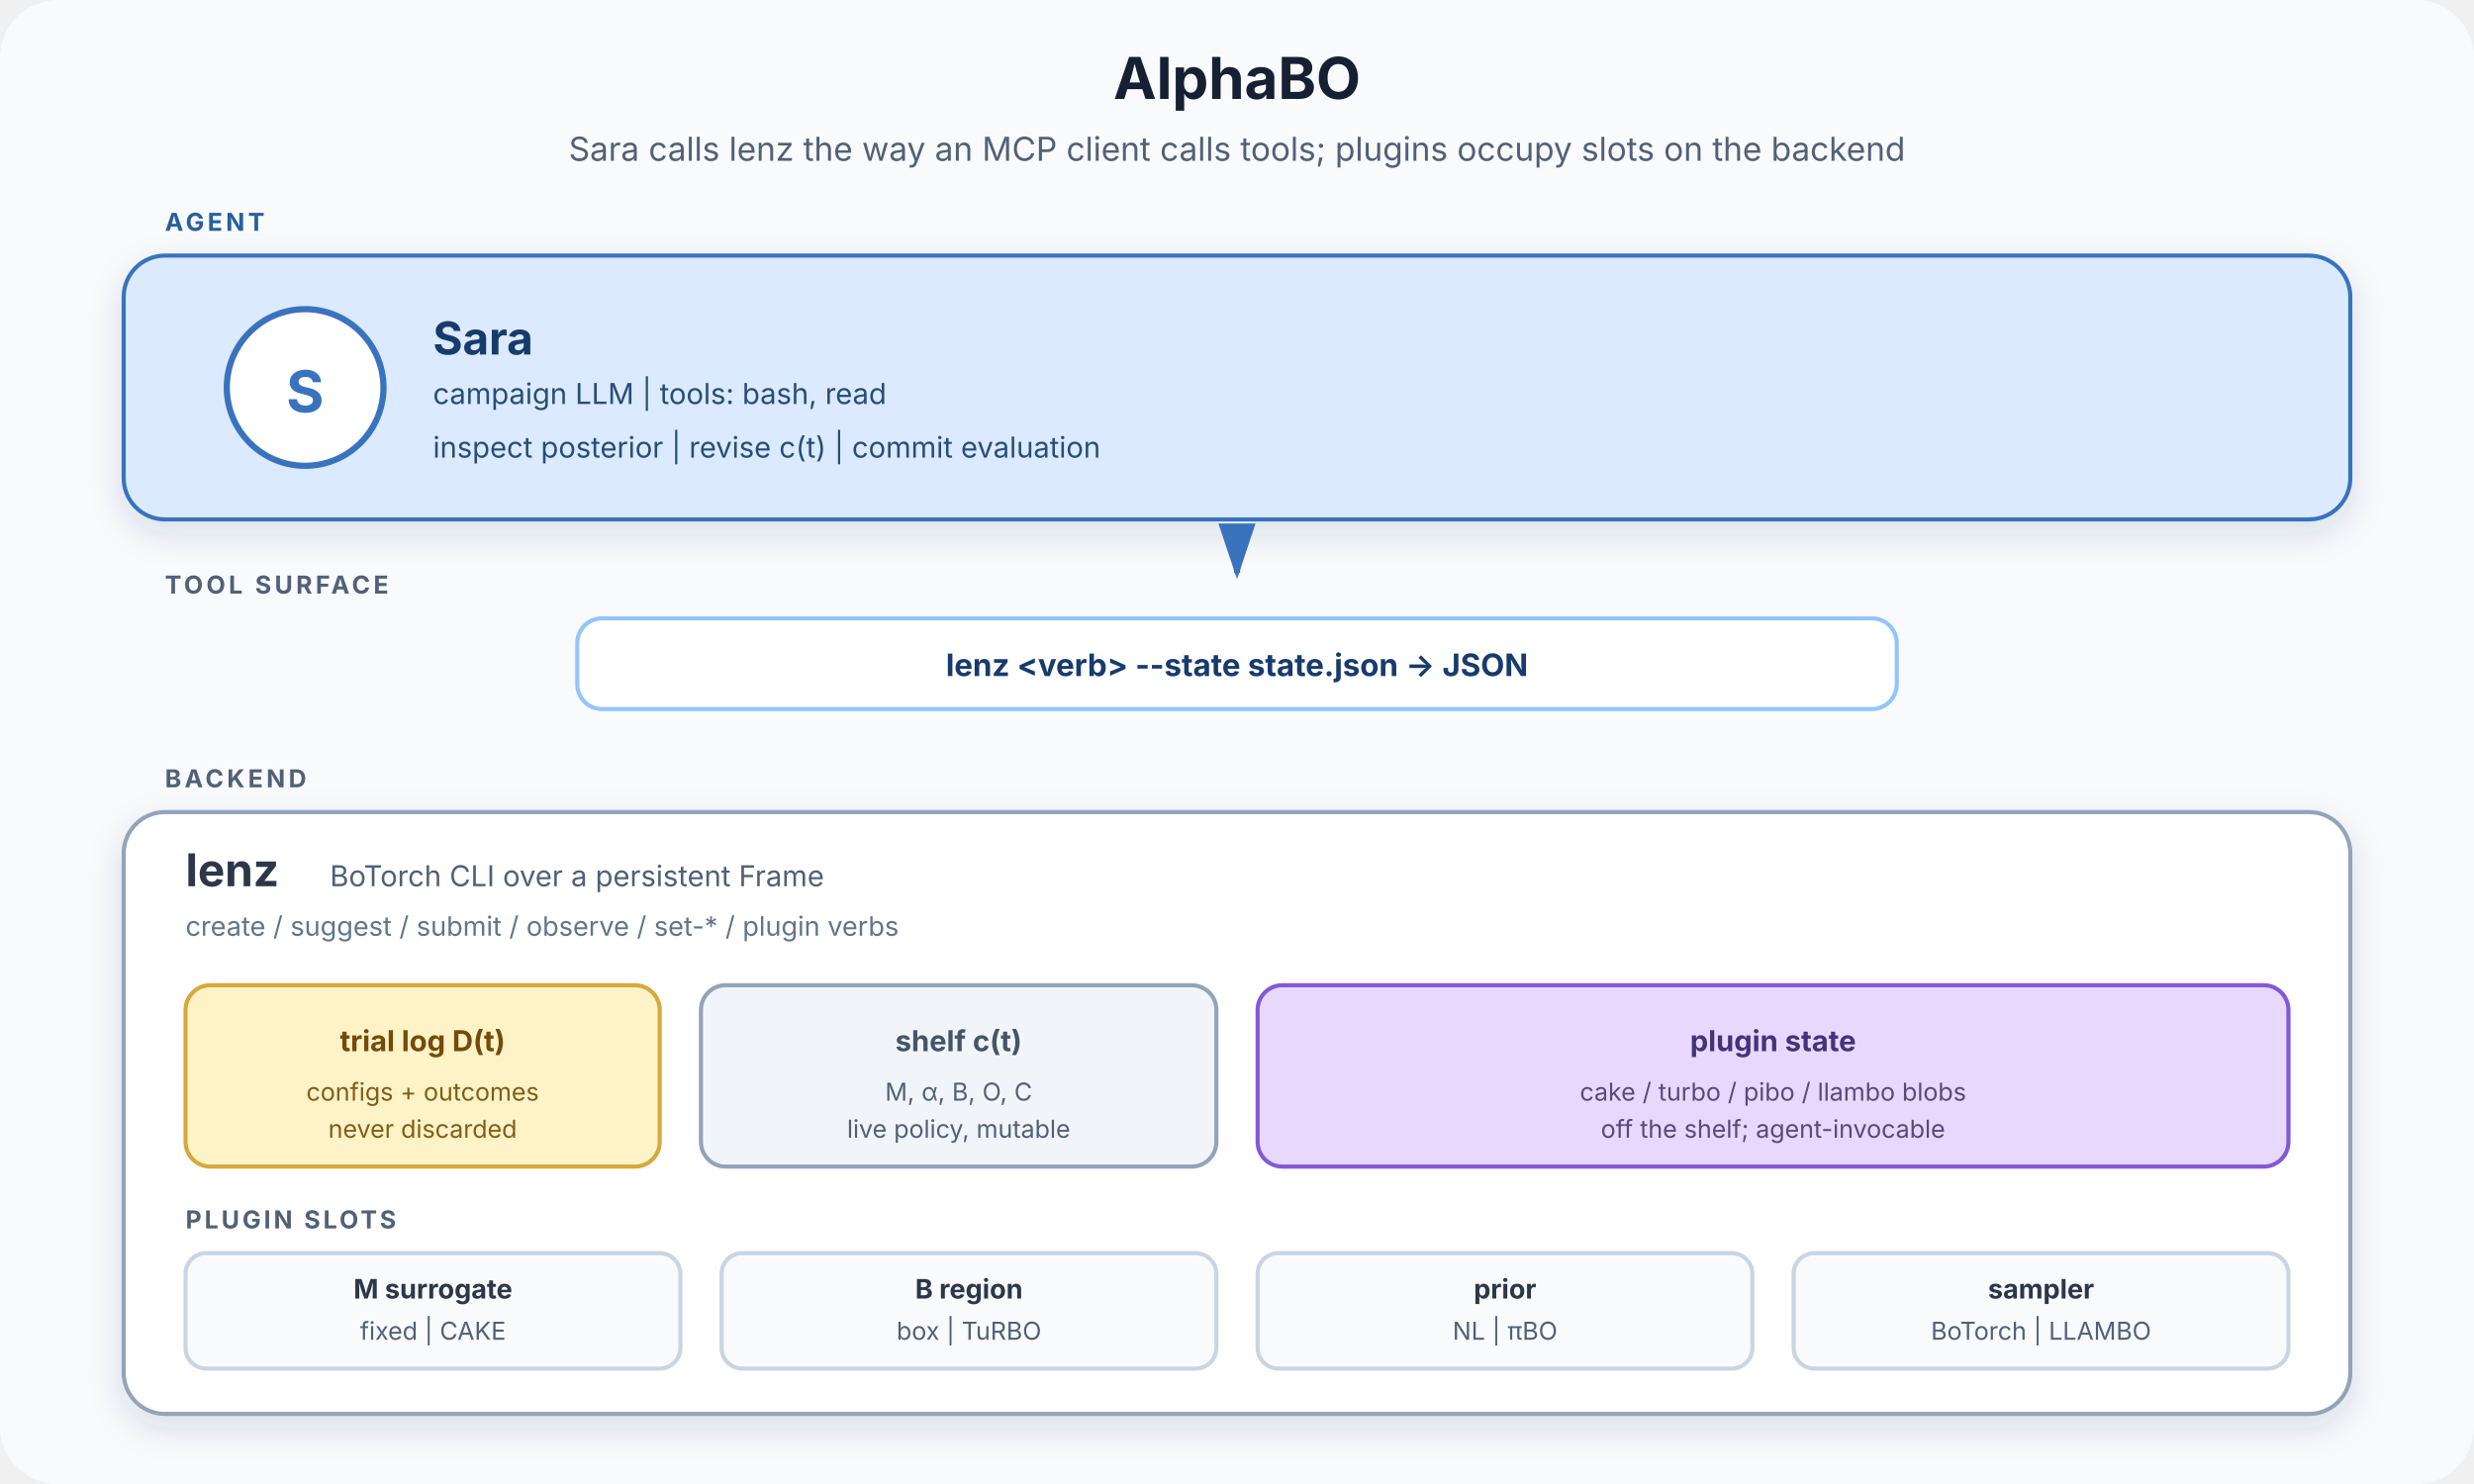
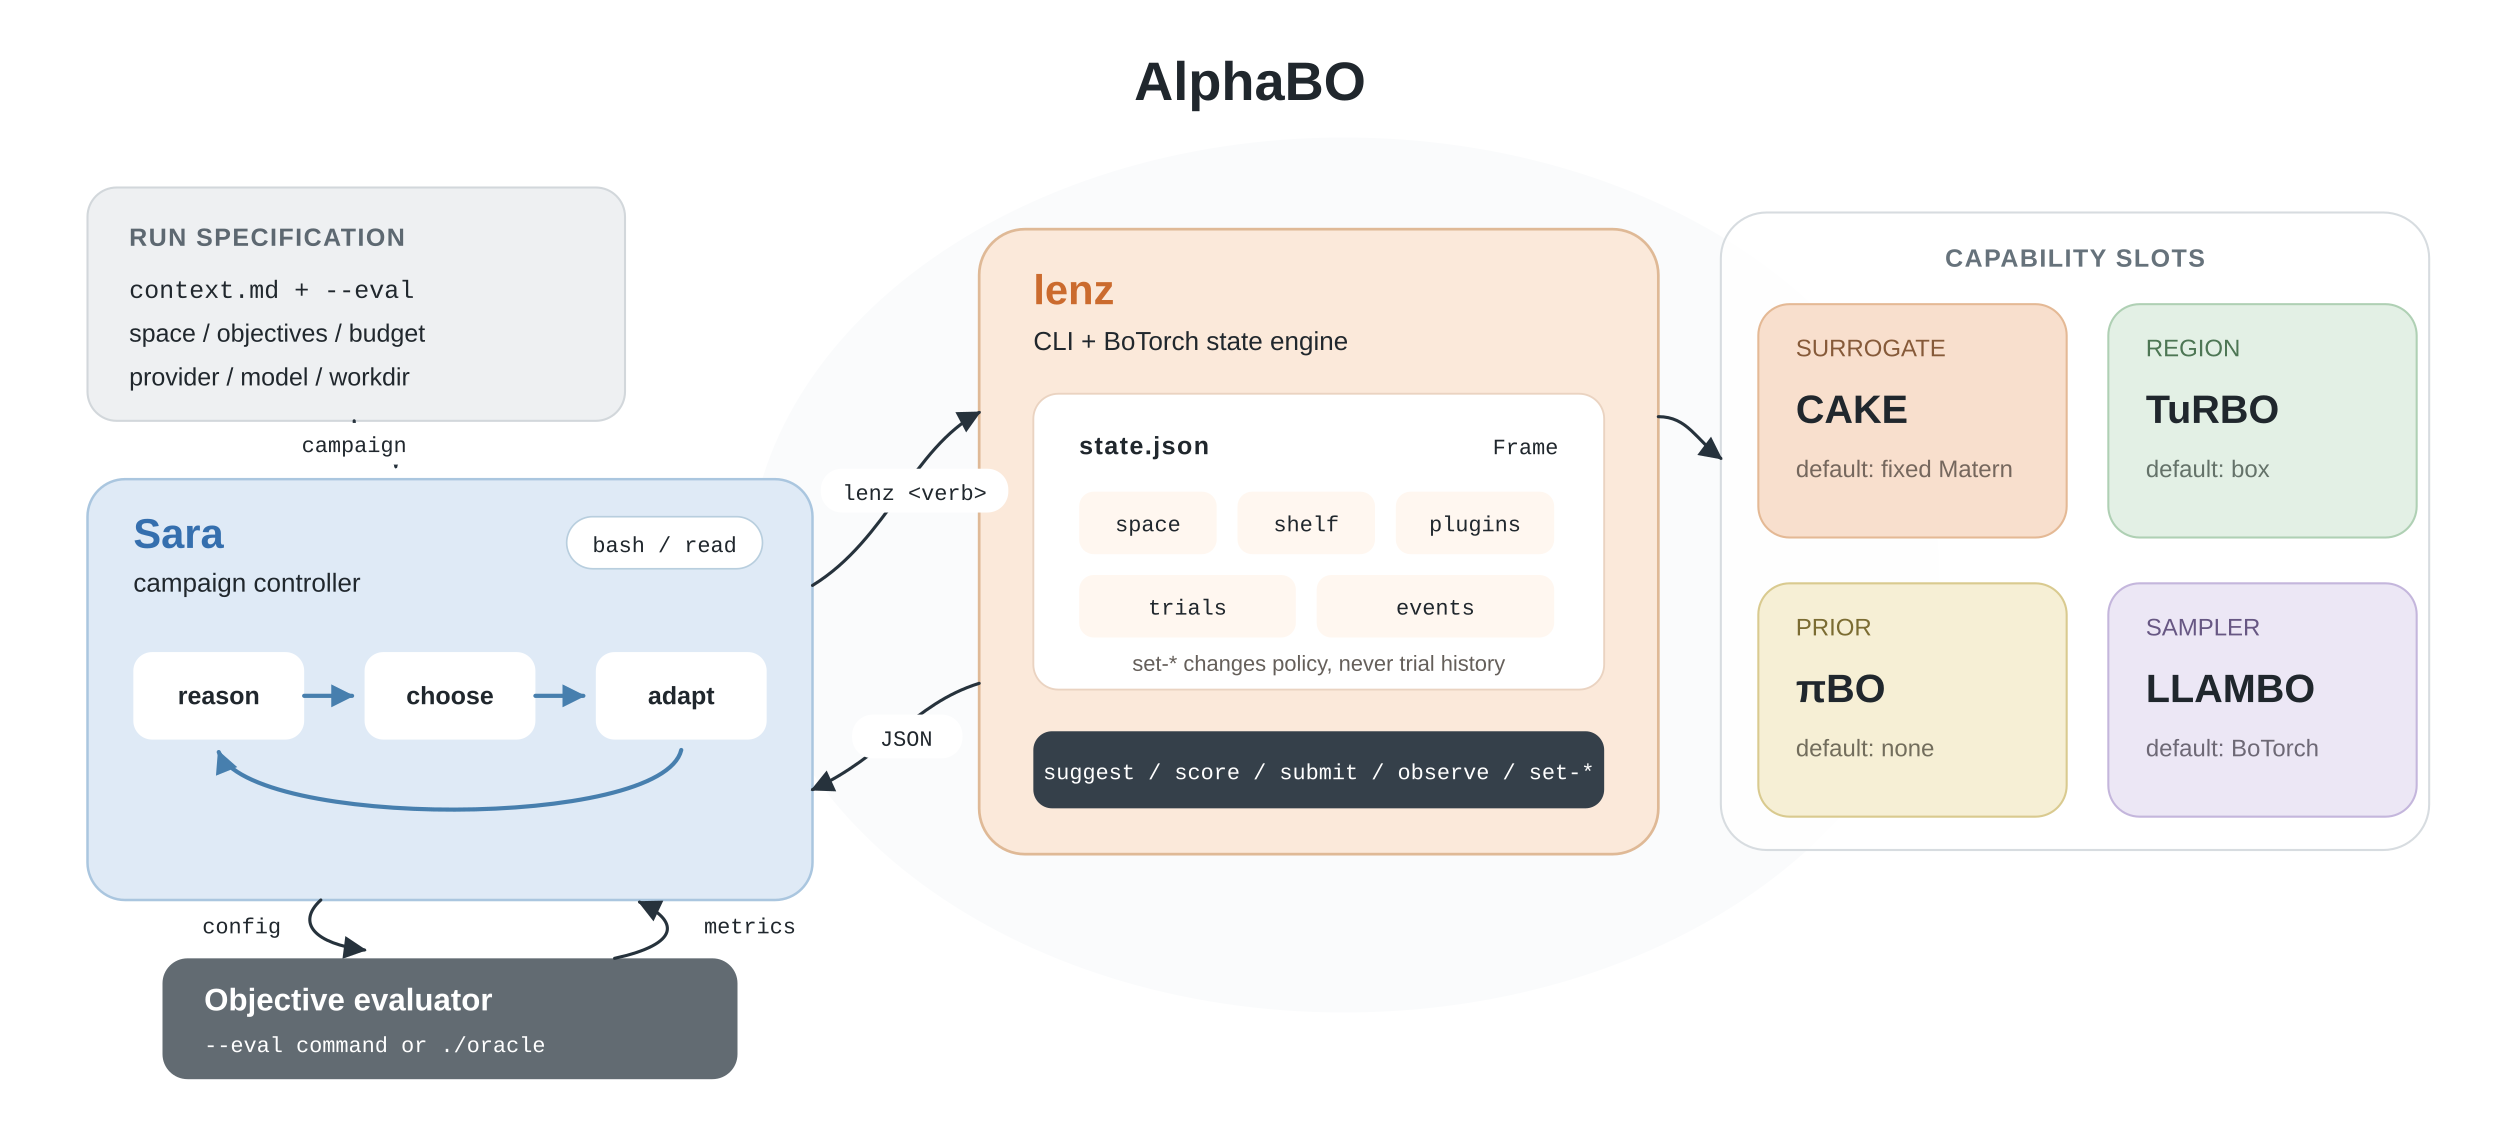
- <svg xmlns="http://www.w3.org/2000/svg" viewBox="0 0 1200 720" role="img" aria-labelledby="title desc">
+ <svg xmlns="http://www.w3.org/2000/svg" viewBox="0 0 1200 540" role="img" aria-labelledby="title desc">
  <defs>
-     <filter id="shadow" x="-20%" y="-20%" width="140%" height="140%">
-       <feDropShadow dx="0" dy="6" stdDeviation="8" flood-color="#1a365d" flood-opacity=".13" />
-     </filter>
-     <marker id="arrowBlue" markerWidth="10" markerHeight="10" refX="8" refY="3" orient="auto">
-       <path d="M0,0 L0,6 L9,3 z" fill="#3973bd" />
+     <marker id="arrow" markerWidth="11" markerHeight="11" refX="10" refY="5.5" orient="auto" markerUnits="userSpaceOnUse">
+       <path d="M0,0 L11,5.5 L0,11 Z" fill="#26323c" />
    </marker>
+     <marker id="arrow-blue" markerWidth="11" markerHeight="11" refX="10" refY="5.5" orient="auto" markerUnits="userSpaceOnUse">
+       <path d="M0,0 L11,5.5 L0,11 Z" fill="#477fae" />
+     </marker>
+     <style>
+       .sans { font-family: Arial, Helvetica, sans-serif; fill: #20272d; }
+       .mono { font-family: "Courier New", Courier, monospace; font-style: normal; fill: #20272d; }
+       .title { font-size: 26px; font-weight: 700; }
+       .module { font-size: 20px; font-weight: 700; }
+       .subtitle { font-size: 12.5px; }
+       .label { font-size: 12px; font-weight: 700; letter-spacing: 0.7px; }
+       .body { font-size: 12px; }
+       .small { font-size: 10.5px; }
+       .line { fill: none; stroke: #26323c; stroke-width: 1.5; stroke-linecap: round; stroke-linejoin: round; }
+       .blue-line { fill: none; stroke: #477fae; stroke-width: 2; stroke-linecap: round; stroke-linejoin: round; }
+     </style>
  </defs>
-   <rect width="1200" height="720" rx="28" fill="#f8fafc" />
-   <text x="600" y="48" text-anchor="middle" font-family="Inter,Arial,sans-serif" font-size="28" font-weight="700" fill="#172033">AlphaBO</text>
-   <text x="600" y="78" text-anchor="middle" font-family="Inter,Arial,sans-serif" font-size="16" fill="#526077">Sara calls lenz the way an MCP client calls tools; plugins occupy slots on the backend</text>
-   <g font-family="Inter,Arial,sans-serif">
-     <text x="80" y="112" font-size="12" font-weight="700" letter-spacing="1.6" fill="#285f9d">AGENT</text>
-     <g filter="url(#shadow)">
-       <rect x="60" y="124" width="1080" height="128" rx="20" fill="#dbeafe" stroke="#3973bd" stroke-width="2" />
-     </g>
-     <circle cx="148" cy="188" r="38" fill="#ffffff" stroke="#3973bd" stroke-width="3" />
-     <text x="148" y="200" text-anchor="middle" font-size="28" font-weight="700" fill="#3973bd">S</text>
-     <text x="210" y="172" font-size="22" font-weight="700" fill="#173b6c">Sara</text>
-     <text x="210" y="196" font-size="14" fill="#294d78">campaign LLM  |  tools: bash, read</text>
-     <text x="210" y="222" font-size="14" fill="#294d78">inspect posterior  |  revise c(t)  |  commit evaluation</text>
-     <text x="80" y="288" font-size="12" font-weight="700" letter-spacing="1.6" fill="#526077">TOOL SURFACE</text>
-     <path d="M600 262 V278" stroke="#3973bd" stroke-width="3" marker-end="url(#arrowBlue)" />
-     <rect x="280" y="300" width="640" height="44" rx="12" fill="#ffffff" stroke="#93c5fd" stroke-width="2" />
-     <text x="600" y="328" text-anchor="middle" font-size="15" font-weight="700" fill="#173b6c">lenz &lt;verb&gt; --state state.json  -&gt;  JSON</text>
-     <text x="80" y="382" font-size="12" font-weight="700" letter-spacing="1.6" fill="#526077">BACKEND</text>
-     <g filter="url(#shadow)">
-       <rect x="60" y="394" width="1080" height="292" rx="20" fill="#ffffff" stroke="#94a3b8" stroke-width="2" />
-     </g>
-     <text x="90" y="430" font-size="22" font-weight="700" fill="#2d3748">lenz</text>
-     <text x="160" y="430" font-size="14" fill="#526077">BoTorch CLI over a persistent Frame</text>
-     <text x="90" y="454" font-size="13" fill="#64748b">create / suggest / submit / observe / set-* / plugin verbs</text>
-     <rect x="90" y="478" width="230" height="88" rx="12" fill="#fef3c7" stroke="#d7a83d" stroke-width="2" />
-     <text x="205" y="510" text-anchor="middle" font-size="14" font-weight="700" fill="#744b0b">trial log D(t)</text>
-     <text x="205" y="534" text-anchor="middle" font-size="12" fill="#805d1b">configs + outcomes</text>
-     <text x="205" y="552" text-anchor="middle" font-size="12" fill="#805d1b">never discarded</text>
-     <rect x="340" y="478" width="250" height="88" rx="12" fill="#f1f5f9" stroke="#94a3b8" stroke-width="2" />
-     <text x="465" y="510" text-anchor="middle" font-size="14" font-weight="700" fill="#455468">shelf c(t)</text>
-     <text x="465" y="534" text-anchor="middle" font-size="12" fill="#526077">M, α, B, O, C</text>
-     <text x="465" y="552" text-anchor="middle" font-size="12" fill="#526077">live policy, mutable</text>
-     <rect x="610" y="478" width="500" height="88" rx="12" fill="#e9d8fd" stroke="#805ad5" stroke-width="2" />
-     <text x="860" y="510" text-anchor="middle" font-size="14" font-weight="700" fill="#44337a">plugin state</text>
-     <text x="860" y="534" text-anchor="middle" font-size="12" fill="#5d477c">cake / turbo / pibo / llambo blobs</text>
-     <text x="860" y="552" text-anchor="middle" font-size="12" fill="#5d477c">off the shelf; agent-invocable</text>
-     <text x="90" y="596" font-size="12" font-weight="700" letter-spacing="1.4" fill="#526077">PLUGIN SLOTS</text>
-     <rect x="90" y="608" width="240" height="56" rx="10" fill="#f8fafc" stroke="#cbd5e1" stroke-width="2" />
-     <text x="210" y="630" text-anchor="middle" font-size="13" font-weight="700" fill="#2d3748">M  surrogate</text>
-     <text x="210" y="650" text-anchor="middle" font-size="12" fill="#526077">fixed  |  CAKE</text>
-     <rect x="350" y="608" width="240" height="56" rx="10" fill="#f8fafc" stroke="#cbd5e1" stroke-width="2" />
-     <text x="470" y="630" text-anchor="middle" font-size="13" font-weight="700" fill="#2d3748">B  region</text>
-     <text x="470" y="650" text-anchor="middle" font-size="12" fill="#526077">box  |  TuRBO</text>
-     <rect x="610" y="608" width="240" height="56" rx="10" fill="#f8fafc" stroke="#cbd5e1" stroke-width="2" />
-     <text x="730" y="630" text-anchor="middle" font-size="13" font-weight="700" fill="#2d3748">prior</text>
-     <text x="730" y="650" text-anchor="middle" font-size="12" fill="#526077">NL  |  πBO</text>
-     <rect x="870" y="608" width="240" height="56" rx="10" fill="#f8fafc" stroke="#cbd5e1" stroke-width="2" />
-     <text x="990" y="630" text-anchor="middle" font-size="13" font-weight="700" fill="#2d3748">sampler</text>
-     <text x="990" y="650" text-anchor="middle" font-size="12" fill="#526077">BoTorch  |  LLAMBO</text>
+   <rect width="1200" height="540" fill="#ffffff" />
+   <ellipse cx="645" cy="276" rx="286" ry="210" fill="#fafbfc" />
+   <g class="sans">
+     <text x="600" y="48" text-anchor="middle" class="title">AlphaBO</text>
  </g>
+   <g class="sans" transform="translate(0,-20)">
+     <rect x="42" y="110" width="258" height="112" rx="14" fill="#eef0f2" stroke="#d2d7db" stroke-width="1" />
+     <text x="62" y="138" class="label" fill="#5d6871">RUN SPECIFICATION</text>
+     <text x="62" y="163" class="mono body">context.md + --eval</text>
+     <text x="62" y="184" class="body">space / objectives / budget</text>
+     <text x="62" y="205" class="body">provider / model / workdir</text>
+   </g>
+   <g class="sans" transform="translate(0,-52)">
+     <rect x="42" y="282" width="348" height="202" rx="18" fill="#dfeaf6" stroke="#aac6df" stroke-width="1.2" />
+     <text x="64" y="315" class="module" fill="#356fae">Sara</text>
+     <text x="64" y="336" class="subtitle">campaign controller</text>
+     <rect x="272" y="300" width="94" height="25" rx="12.5" fill="#ffffff" stroke="#b8cede" stroke-width="0.8" />
+     <text x="319" y="317" text-anchor="middle" class="mono small" fill="#506576">bash / read</text>
+     <rect x="64" y="365" width="82" height="42" rx="9" fill="#ffffff" />
+     <text x="105" y="390" text-anchor="middle" class="body" font-weight="700">reason</text>
+     <rect x="175" y="365" width="82" height="42" rx="9" fill="#ffffff" />
+     <text x="216" y="390" text-anchor="middle" class="body" font-weight="700">choose</text>
+     <rect x="286" y="365" width="82" height="42" rx="9" fill="#ffffff" />
+     <text x="327" y="390" text-anchor="middle" class="body" font-weight="700">adapt</text>
+     <path d="M146,386 H169" class="blue-line" marker-end="url(#arrow-blue)" />
+     <path d="M257,386 H280" class="blue-line" marker-end="url(#arrow-blue)" />
+     <path d="M327,412 C318,450 120,450 105,413" class="blue-line" marker-end="url(#arrow-blue)" />
+   </g>
+   <g class="sans" transform="translate(0,-72)">
+     <rect x="78" y="532" width="276" height="58" rx="12" fill="#626b72" />
+     <text x="98" y="557" font-size="15" font-weight="700" fill="#ffffff">Objective evaluator</text>
+     <text x="98" y="577" class="mono small" style="fill:#ffffff">--eval command or ./oracle</text>
+   </g>
+   <g class="sans" transform="translate(0,-74)">
+     <rect x="470" y="184" width="326" height="300" rx="22" fill="#fbe9da" stroke="#dfb996" stroke-width="1.3" />
+     <text x="496" y="220" class="module" fill="#cb6b2e">lenz</text>
+     <text x="496" y="242" class="subtitle">CLI + BoTorch state engine</text>
+     <rect x="496" y="263" width="274" height="142" rx="12" fill="#ffffff" stroke="#ead3c1" stroke-width="0.9" />
+     <text x="518" y="292" class="label">state.json</text>
+     <text x="748" y="292" text-anchor="end" class="mono small" fill="#7a6657">Frame</text>
+     <rect x="518" y="310" width="66" height="30" rx="7" fill="#fff7f0" />
+     <text x="551" y="329" text-anchor="middle" class="mono small">space</text>
+     <rect x="594" y="310" width="66" height="30" rx="7" fill="#fff7f0" />
+     <text x="627" y="329" text-anchor="middle" class="mono small">shelf</text>
+     <rect x="670" y="310" width="76" height="30" rx="7" fill="#fff7f0" />
+     <text x="708" y="329" text-anchor="middle" class="mono small">plugins</text>
+     <rect x="518" y="350" width="104" height="30" rx="7" fill="#fff7f0" />
+     <text x="570" y="369" text-anchor="middle" class="mono small">trials</text>
+     <rect x="632" y="350" width="114" height="30" rx="7" fill="#fff7f0" />
+     <text x="689" y="369" text-anchor="middle" class="mono small">events</text>
+     <text x="633" y="396" text-anchor="middle" class="small" fill="#655f5a">set-* changes policy, never trial history</text>
+     <rect x="496" y="425" width="274" height="37" rx="9" fill="#35404a" />
+     <text x="633" y="448" text-anchor="middle" class="mono small" style="fill:#ffffff">suggest / score / submit / observe / set-*</text>
+   </g>
+   <g class="sans">
+     <rect x="826" y="102" width="340" height="306" rx="22" fill="#ffffff" fill-opacity="0.76" stroke="#d7dce0" stroke-width="1" />
+     <text x="996" y="128" text-anchor="middle" class="label" fill="#66727b">CAPABILITY SLOTS</text>
+     <rect x="844" y="146" width="148" height="112" rx="15" fill="#f8dfcd" stroke="#e4b995" stroke-width="1" />
+     <text x="862" y="171" font-size="11.5" fill="#865a39">SURROGATE</text>
+     <text x="862" y="203" font-size="19" font-weight="700">CAKE</text>
+     <text x="862" y="229" font-size="11.5" fill="#75675d">default: fixed Matern</text>
+     <rect x="1012" y="146" width="148" height="112" rx="15" fill="#e3f0e5" stroke="#afd0b4" stroke-width="1" />
+     <text x="1030" y="171" font-size="11.5" fill="#4d7654">REGION</text>
+     <text x="1030" y="203" font-size="19" font-weight="700">TuRBO</text>
+     <text x="1030" y="229" font-size="11.5" fill="#647269">default: box</text>
+     <rect x="844" y="280" width="148" height="112" rx="15" fill="#f6efd5" stroke="#d9ca8f" stroke-width="1" />
+     <text x="862" y="305" font-size="11.5" fill="#7b6c32">PRIOR</text>
+     <text x="862" y="337" font-size="19" font-weight="700">πBO</text>
+     <text x="862" y="363" font-size="11.5" fill="#726d5c">default: none</text>
+     <rect x="1012" y="280" width="148" height="112" rx="15" fill="#ece7f5" stroke="#c4b6dc" stroke-width="1" />
+     <text x="1030" y="305" font-size="11.5" fill="#675783">SAMPLER</text>
+     <text x="1030" y="337" font-size="19" font-weight="700">LLAMBO</text>
+     <text x="1030" y="363" font-size="11.5" fill="#6d6875">default: BoTorch</text>
+   </g>
+   <path d="M170,202 C170,213 190,216 190,224" class="line" marker-end="url(#arrow)" />
+   <rect x="128" y="203" width="84" height="20" rx="10" fill="#ffffff" />
+   <text x="170" y="217" text-anchor="middle" class="mono small">campaign</text>
+   <path d="M390,281 C426,259 438,215 470,198" class="line" marker-end="url(#arrow)" />
+   <rect x="394" y="225" width="90" height="21" rx="10" fill="#ffffff" />
+   <text x="439" y="240" text-anchor="middle" class="mono small">lenz &lt;verb&gt;</text>
+   <path d="M470,328 C438,338 425,363 390,379" class="line" marker-end="url(#arrow)" />
+   <rect x="409" y="343" width="53" height="21" rx="10" fill="#ffffff" />
+   <text x="435" y="358" text-anchor="middle" class="mono small">JSON</text>
+   <path d="M154,432 C142,443 151,453 175,456" class="line" marker-end="url(#arrow)" />
+   <rect x="88" y="435" width="56" height="19" rx="9.5" fill="#ffffff" />
+   <text x="116" y="448" text-anchor="middle" class="mono small">config</text>
+   <path d="M295,460 C327,453 326,442 307,433" class="line" marker-end="url(#arrow)" />
+   <rect x="331" y="435" width="59" height="19" rx="9.5" fill="#ffffff" />
+   <text x="360" y="448" text-anchor="middle" class="mono small">metrics</text>
+   <path d="M796,200 C810,200 814,211 826,220" class="line" marker-end="url(#arrow)" />
</svg>
